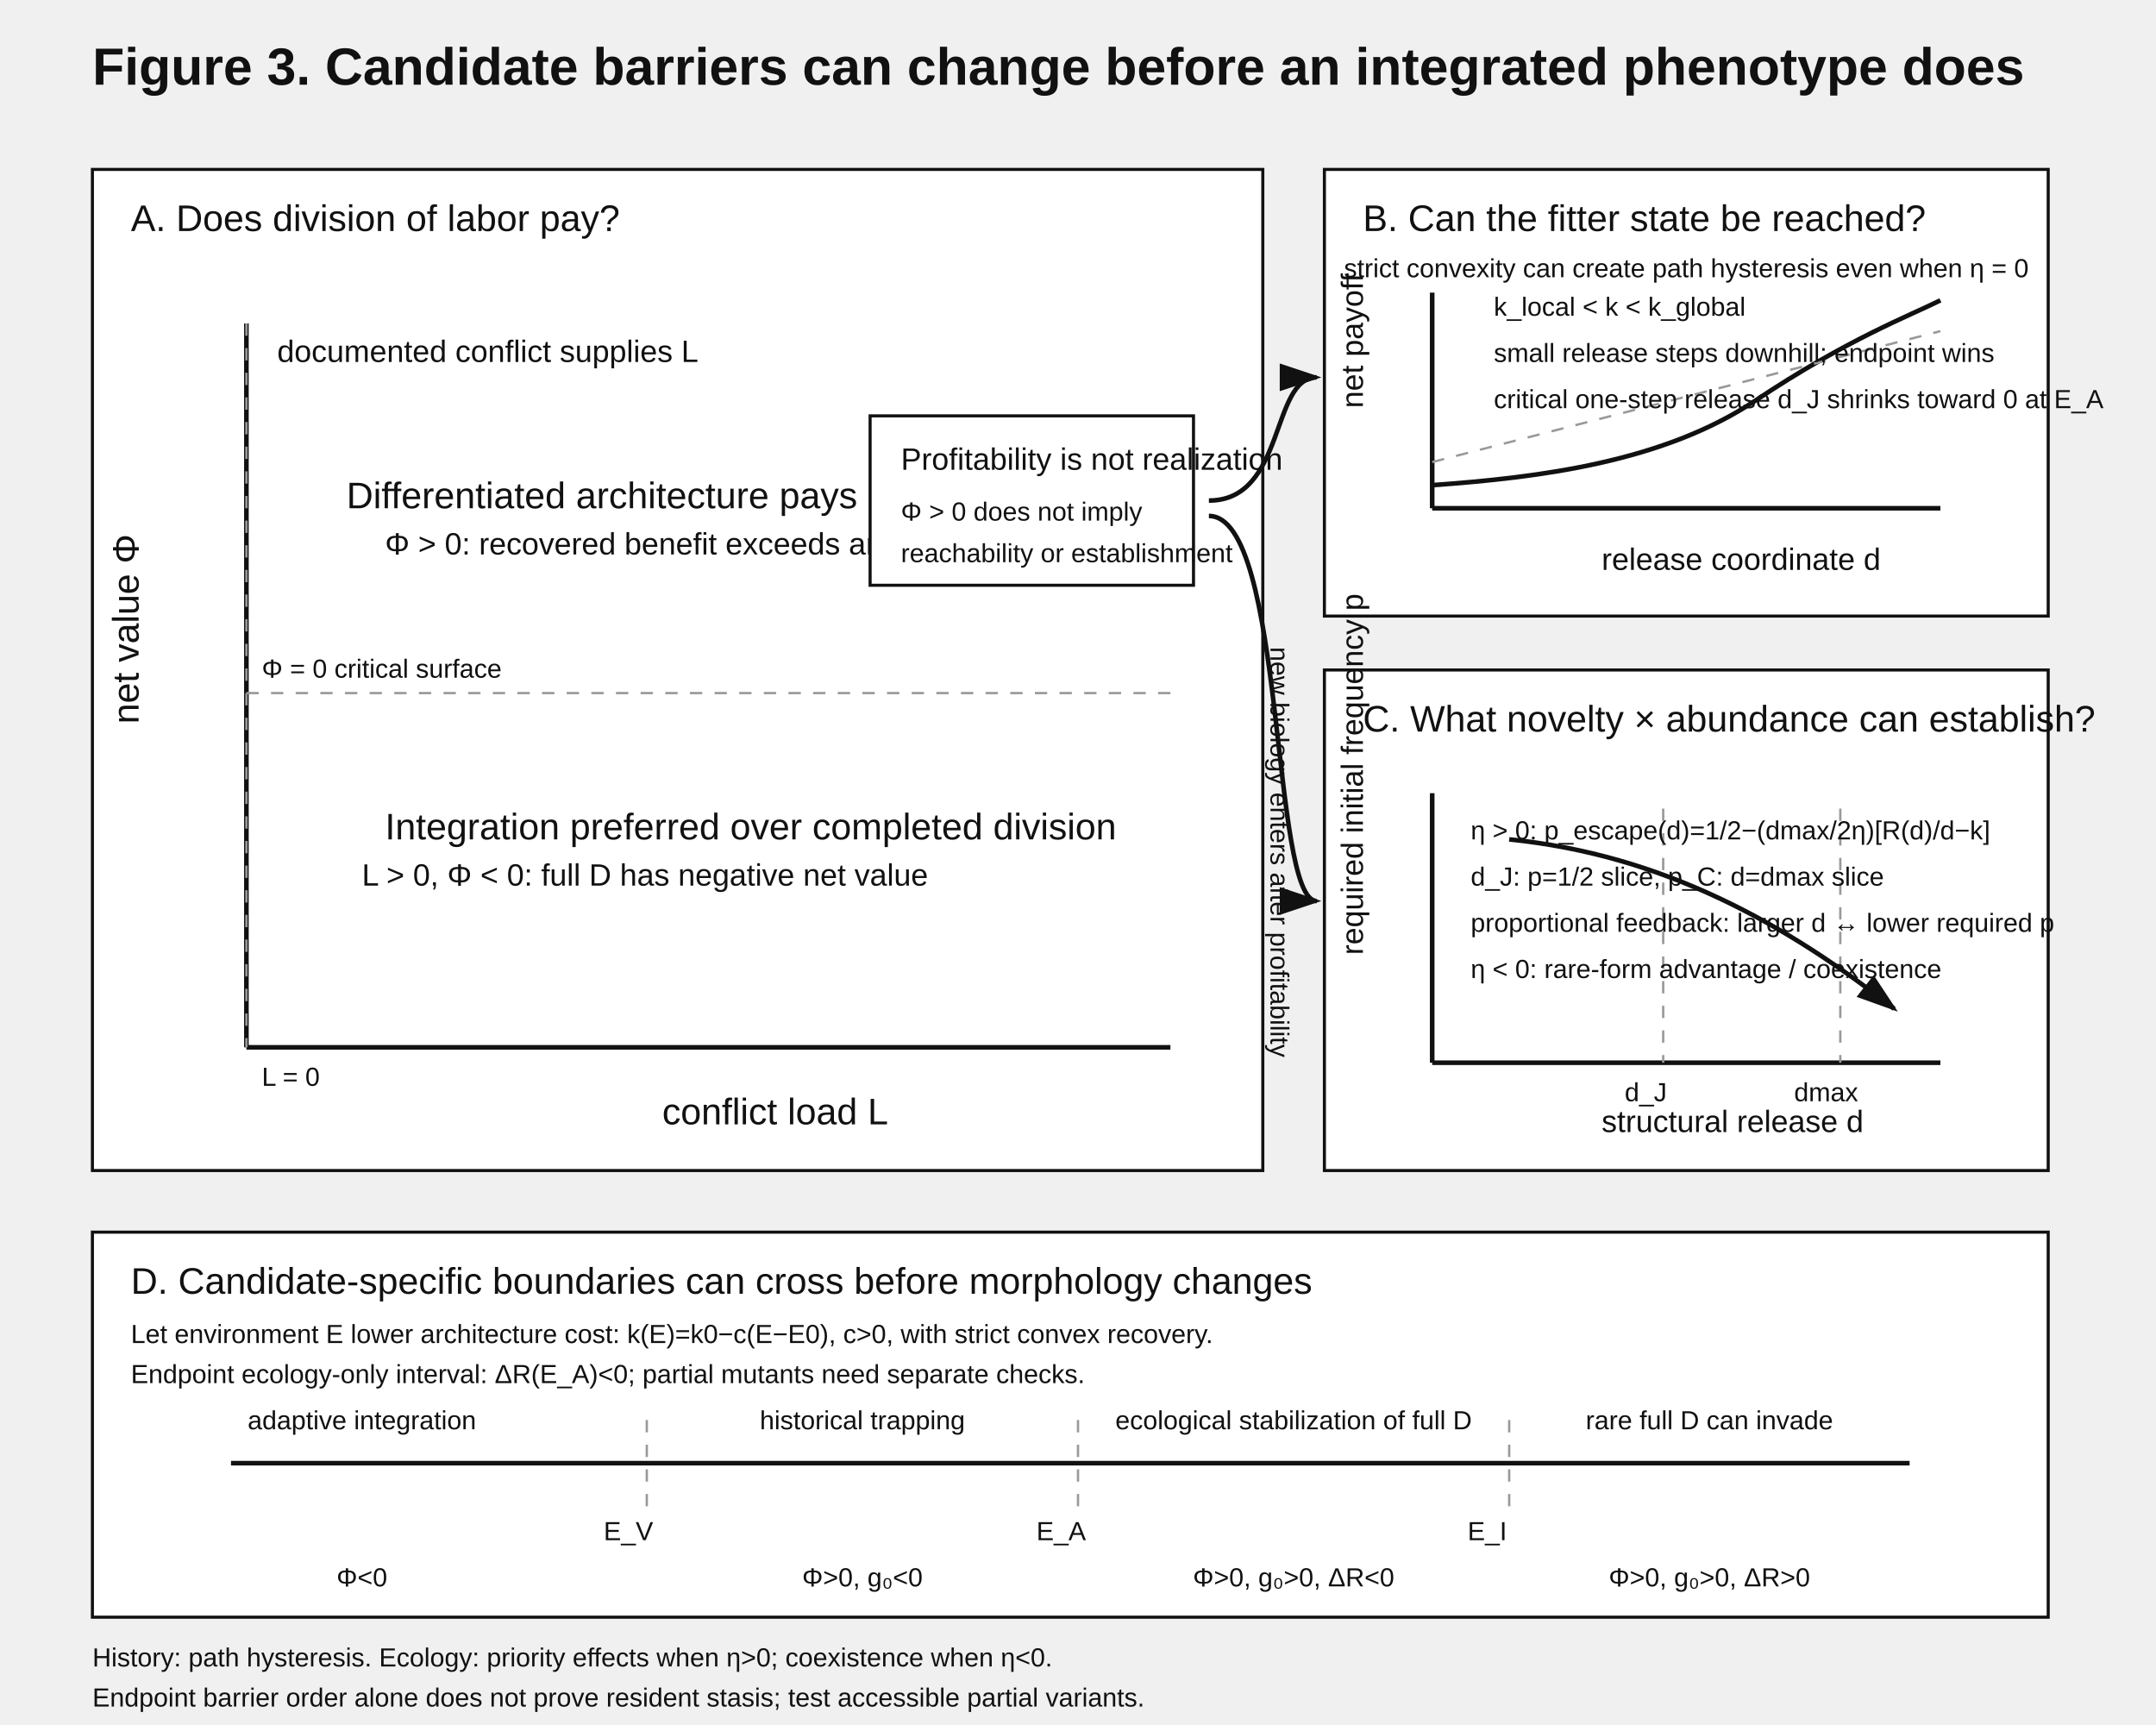
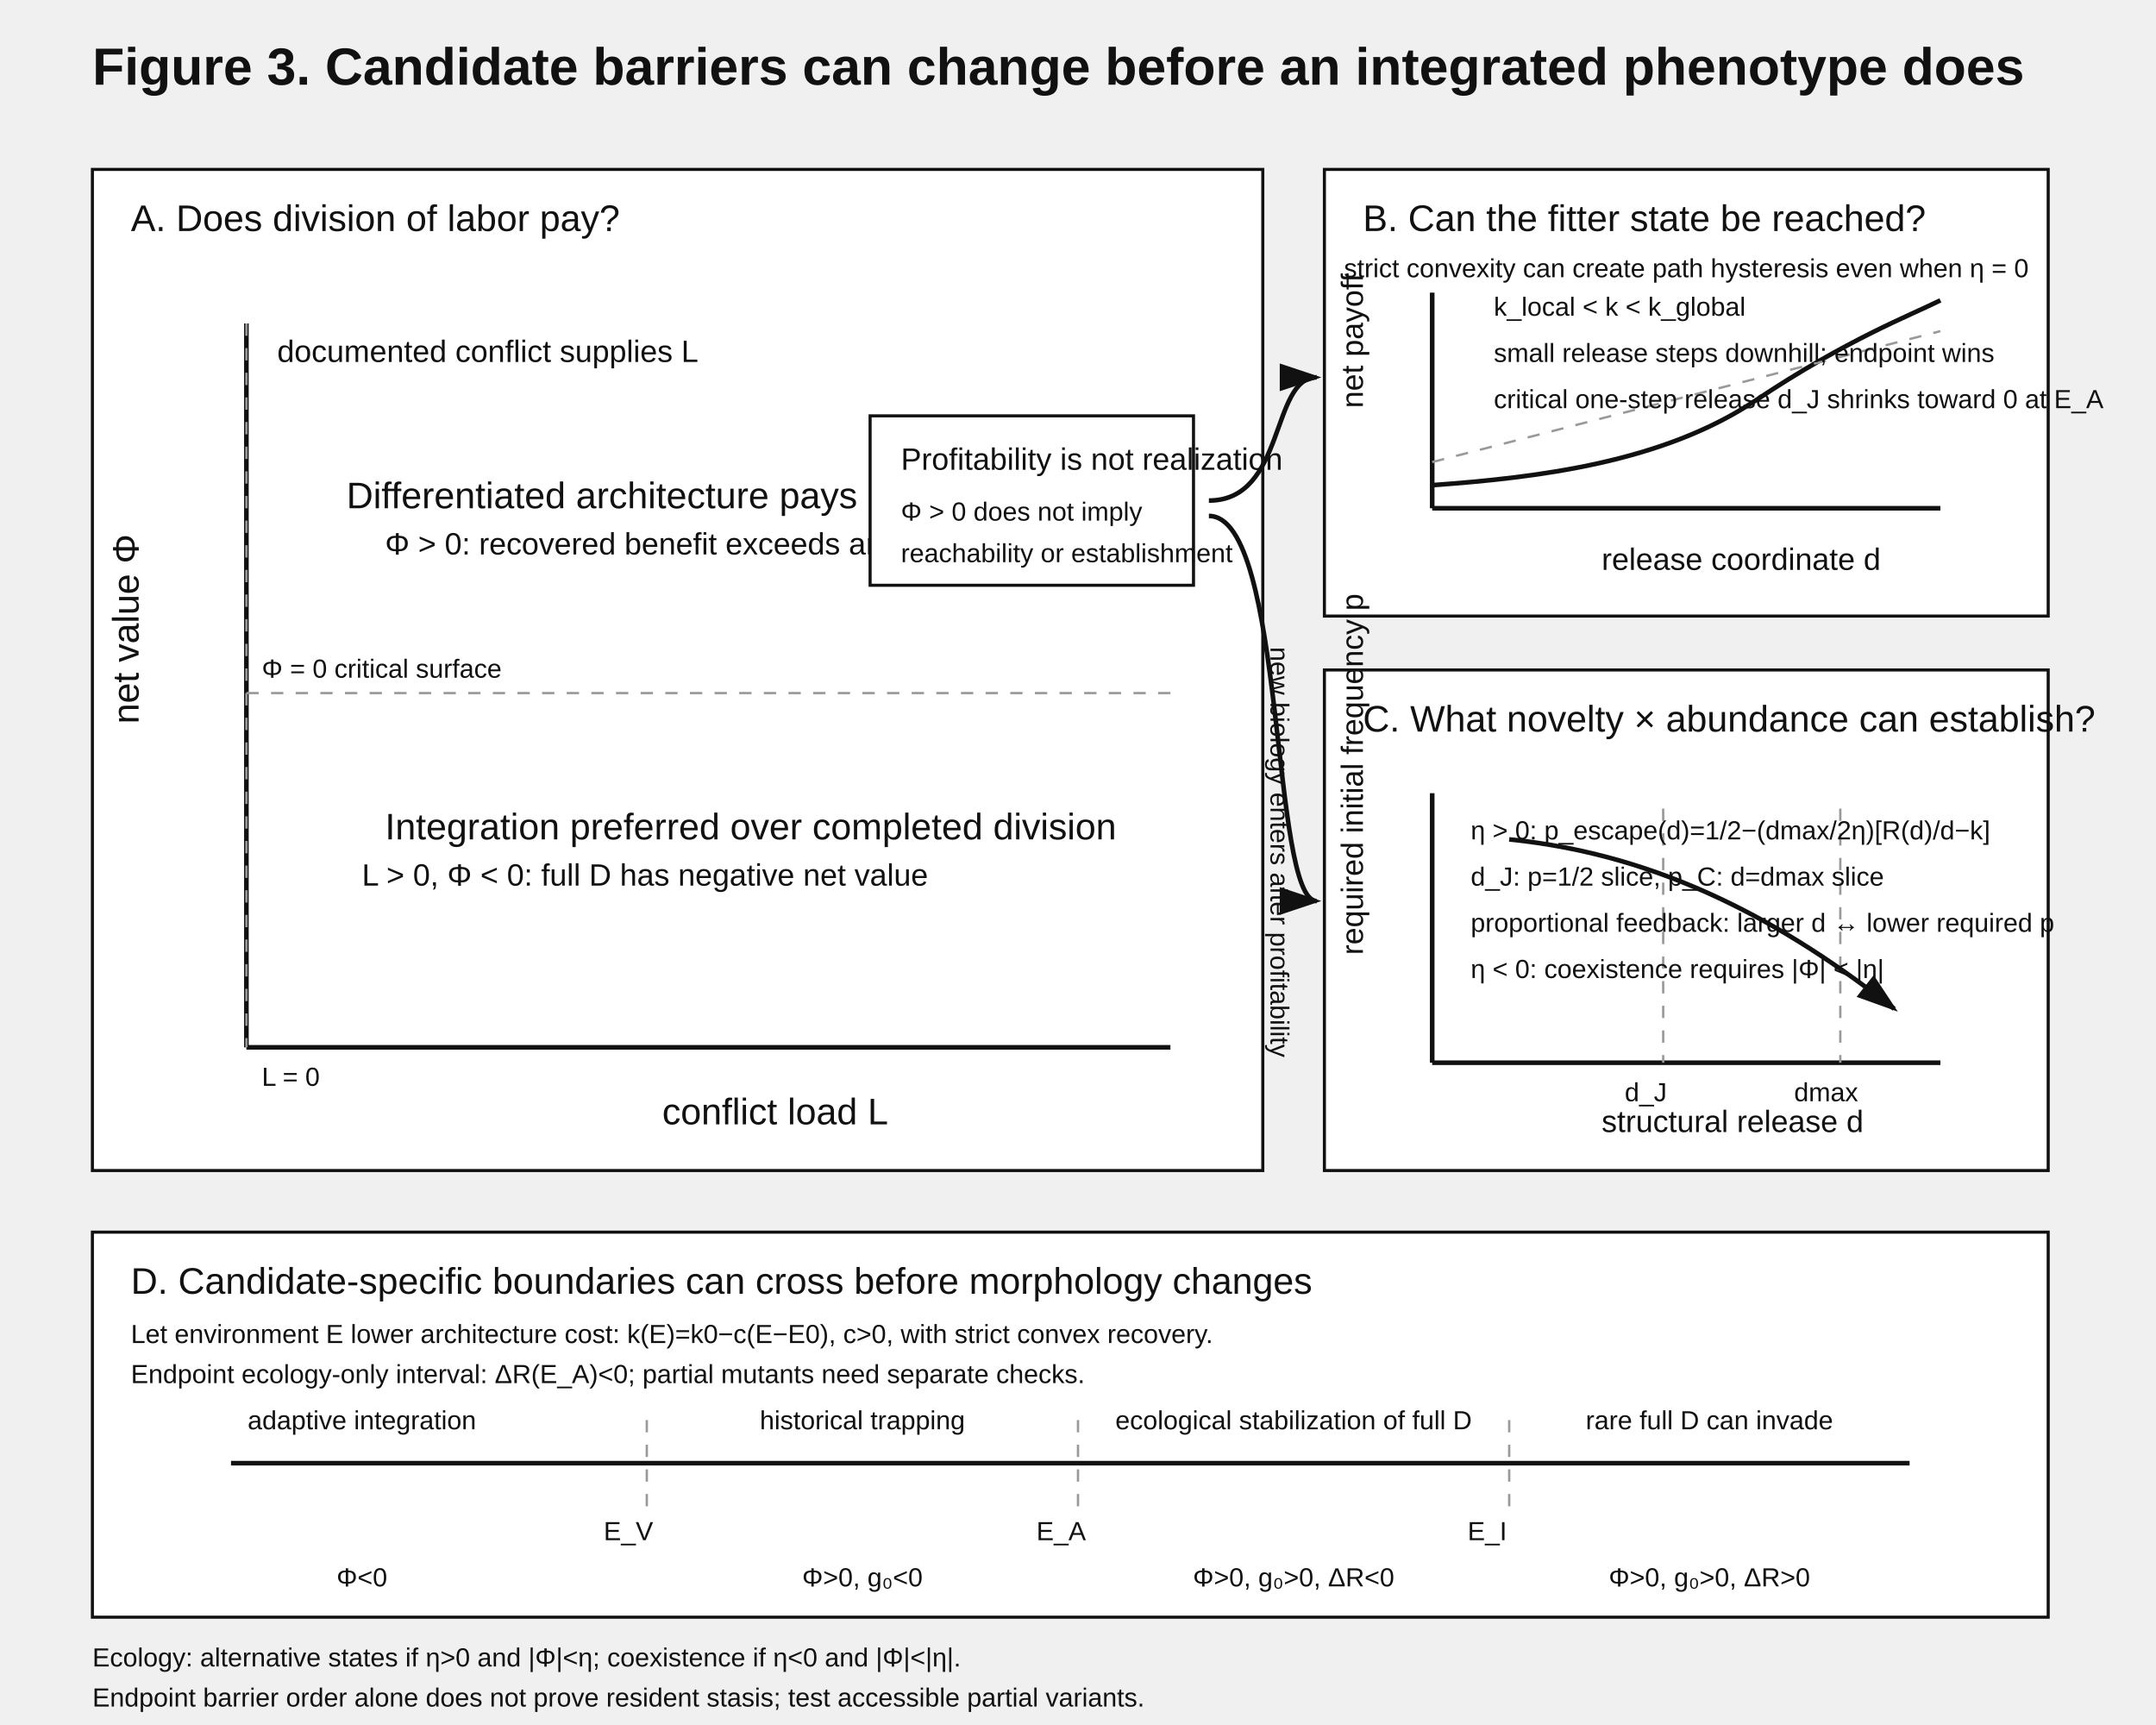
<svg xmlns="http://www.w3.org/2000/svg" width="1400" height="1120" viewBox="0 0 1400 1120">
  <defs>
    <style>
      .t{font-family:Arial,Helvetica,sans-serif;fill:#111}.h{font-size:34px;font-weight:700}.m{font-size:24px}.s{font-size:20px}.xs{font-size:17px}.axis{stroke:#111;stroke-width:3}.grid{stroke:#999;stroke-width:1.5;stroke-dasharray:8 8}.box{fill:#fff;stroke:#111;stroke-width:2}.arrow{stroke:#111;stroke-width:3;fill:none;marker-end:url(#a)}
    </style>
    <marker id="a" markerWidth="10" markerHeight="10" refX="8" refY="3" orient="auto">
      <path d="M0,0 L0,6 L9,3 z" fill="#111" />
    </marker>
  </defs>
  <text x="60" y="55" class="t h">Figure 3. Candidate barriers can change before an integrated phenotype does</text>
  <rect x="60" y="110" width="760" height="650" class="box" />
  <text x="85" y="150" class="t m">A. Does division of labor pay?</text>
  <line x1="160" y1="680" x2="760" y2="680" class="axis" />
  <line x1="160" y1="680" x2="160" y2="210" class="axis" />
  <text x="430" y="730" class="t m">conflict load L</text>
  <text x="90" y="470" class="t m" transform="rotate(-90 90 470)">net value Φ</text>
  <line x1="160" y1="450" x2="760" y2="450" class="grid" />
  <text x="170" y="440" class="t xs">Φ = 0 critical surface</text>
  <line x1="160" y1="210" x2="160" y2="680" class="grid" />
  <text x="170" y="705" class="t xs">L = 0</text>
  <text x="225" y="330" class="t m">Differentiated architecture pays</text>
  <text x="250" y="360" class="t s">Φ &gt; 0: recovered benefit exceeds architecture cost</text>
  <text x="250" y="545" class="t m">Integration preferred over completed division</text>
  <text x="235" y="575" class="t s">L &gt; 0, Φ &lt; 0: full D has negative net value</text>
  <text x="180" y="235" class="t s">documented conflict supplies L</text>
  <rect x="565" y="270" width="210" height="110" class="box" />
  <text x="585" y="305" class="t s">Profitability is not realization</text>
  <text x="585" y="338" class="t xs">Φ &gt; 0 does not imply</text>
  <text x="585" y="365" class="t xs">reachability or establishment</text>
  <rect x="860" y="110" width="470" height="290" class="box" />
  <text x="885" y="150" class="t m">B. Can the fitter state be reached?</text>
  <text x="1095" y="180" text-anchor="middle" class="t xs">strict convexity can create path hysteresis even when η = 0</text>
  <line x1="930" y1="330" x2="1260" y2="330" class="axis" />
  <line x1="930" y1="330" x2="930" y2="190" class="axis" />
  <text x="1040" y="370" class="t s">release coordinate d</text>
  <text x="885" y="265" class="t s" transform="rotate(-90 885 265)">net payoff</text>
  <path d="M930 315 C1000 310, 1080 300, 1140 260 S1240 205,1260 195" stroke="#111" stroke-width="3" fill="none" />
  <line x1="930" y1="300" x2="1260" y2="215" class="grid" />
  <text x="970" y="205" class="t xs">k_local &lt; k &lt; k_global</text>
  <text x="970" y="235" class="t xs">small release steps downhill; endpoint wins</text>
  <text x="970" y="265" class="t xs">critical one-step release d_J shrinks toward 0 at E_A</text>
  <rect x="860" y="435" width="470" height="325" class="box" />
  <text x="885" y="475" class="t m">C. What novelty × abundance can establish?</text>
  <line x1="930" y1="690" x2="1260" y2="690" class="axis" />
  <line x1="930" y1="690" x2="930" y2="515" class="axis" />
  <text x="1040" y="735" class="t s">structural release d</text>
  <text x="885" y="620" class="t s" transform="rotate(-90 885 620)">required initial frequency p</text>
  <line x1="1080" y1="525" x2="1080" y2="690" class="grid" />
  <line x1="1195" y1="525" x2="1195" y2="690" class="grid" />
  <text x="1055" y="715" class="t xs">d_J</text>
  <text x="1165" y="715" class="t xs">dmax</text>
  <text x="955" y="545" class="t xs">η &gt; 0: p_escape(d)=1/2−(dmax/2η)[R(d)/d−k]</text>
  <text x="955" y="575" class="t xs">d_J: p=1/2 slice; p_C: d=dmax slice</text>
  <text x="955" y="605" class="t xs">proportional feedback: larger d ↔ lower required p</text>
-   <text x="955" y="635" class="t xs">η &lt; 0: rare-form advantage / coexistence</text>
+   <text x="955" y="635" class="t xs">η &lt; 0: coexistence requires |Φ| &lt; |η|</text>
  <path d="M980 545 C1080 555, 1160 600, 1230 655" class="arrow" />
  <path d="M785 325 C835 325, 825 245, 855 245" class="arrow" />
  <path d="M785 335 C835 335, 825 585, 855 585" class="arrow" />
  <text x="825" y="420" class="t xs" transform="rotate(90 825 420)">new biology enters after profitability</text>
  <rect x="60" y="800" width="1270" height="250" class="box" />
  <text x="85" y="840" class="t m">D. Candidate-specific boundaries can cross before morphology changes</text>
  <text x="85" y="872" class="t xs">Let environment E lower architecture cost: k(E)=k0−c(E−E0), c&gt;0, with strict convex recovery.</text>
  <text x="85" y="898" class="t xs">Endpoint ecology-only interval: ΔR(E_A)&lt;0; partial mutants need separate checks.</text>
  <line x1="150" y1="950" x2="1240" y2="950" class="axis" />
  <line x1="420" y1="922" x2="420" y2="978" class="grid" />
  <line x1="700" y1="922" x2="700" y2="978" class="grid" />
  <line x1="980" y1="922" x2="980" y2="978" class="grid" />
  <text x="392" y="1000" class="t xs">E_V</text>
  <text x="673" y="1000" class="t xs">E_A</text>
  <text x="953" y="1000" class="t xs">E_I</text>
  <text x="235" y="928" text-anchor="middle" class="t xs">adaptive integration</text>
  <text x="560" y="928" text-anchor="middle" class="t xs">historical trapping</text>
  <text x="840" y="928" text-anchor="middle" class="t xs">ecological stabilization of full D</text>
  <text x="1110" y="928" text-anchor="middle" class="t xs">rare full D can invade</text>
  <text x="235" y="1030" text-anchor="middle" class="t xs">Φ&lt;0</text>
  <text x="560" y="1030" text-anchor="middle" class="t xs">Φ&gt;0, g₀&lt;0</text>
  <text x="840" y="1030" text-anchor="middle" class="t xs">Φ&gt;0, g₀&gt;0, ΔR&lt;0</text>
  <text x="1110" y="1030" text-anchor="middle" class="t xs">Φ&gt;0, g₀&gt;0, ΔR&gt;0</text>
-   <text x="60" y="1082" class="t xs">History: path hysteresis. Ecology: priority effects when η&gt;0; coexistence when η&lt;0.</text>
+   <text x="60" y="1082" class="t xs">Ecology: alternative states if η&gt;0 and |Φ|&lt;η; coexistence if η&lt;0 and |Φ|&lt;|η|.</text>
  <text x="60" y="1108" class="t xs">Endpoint barrier order alone does not prove resident stasis; test accessible partial variants.</text>
</svg>
